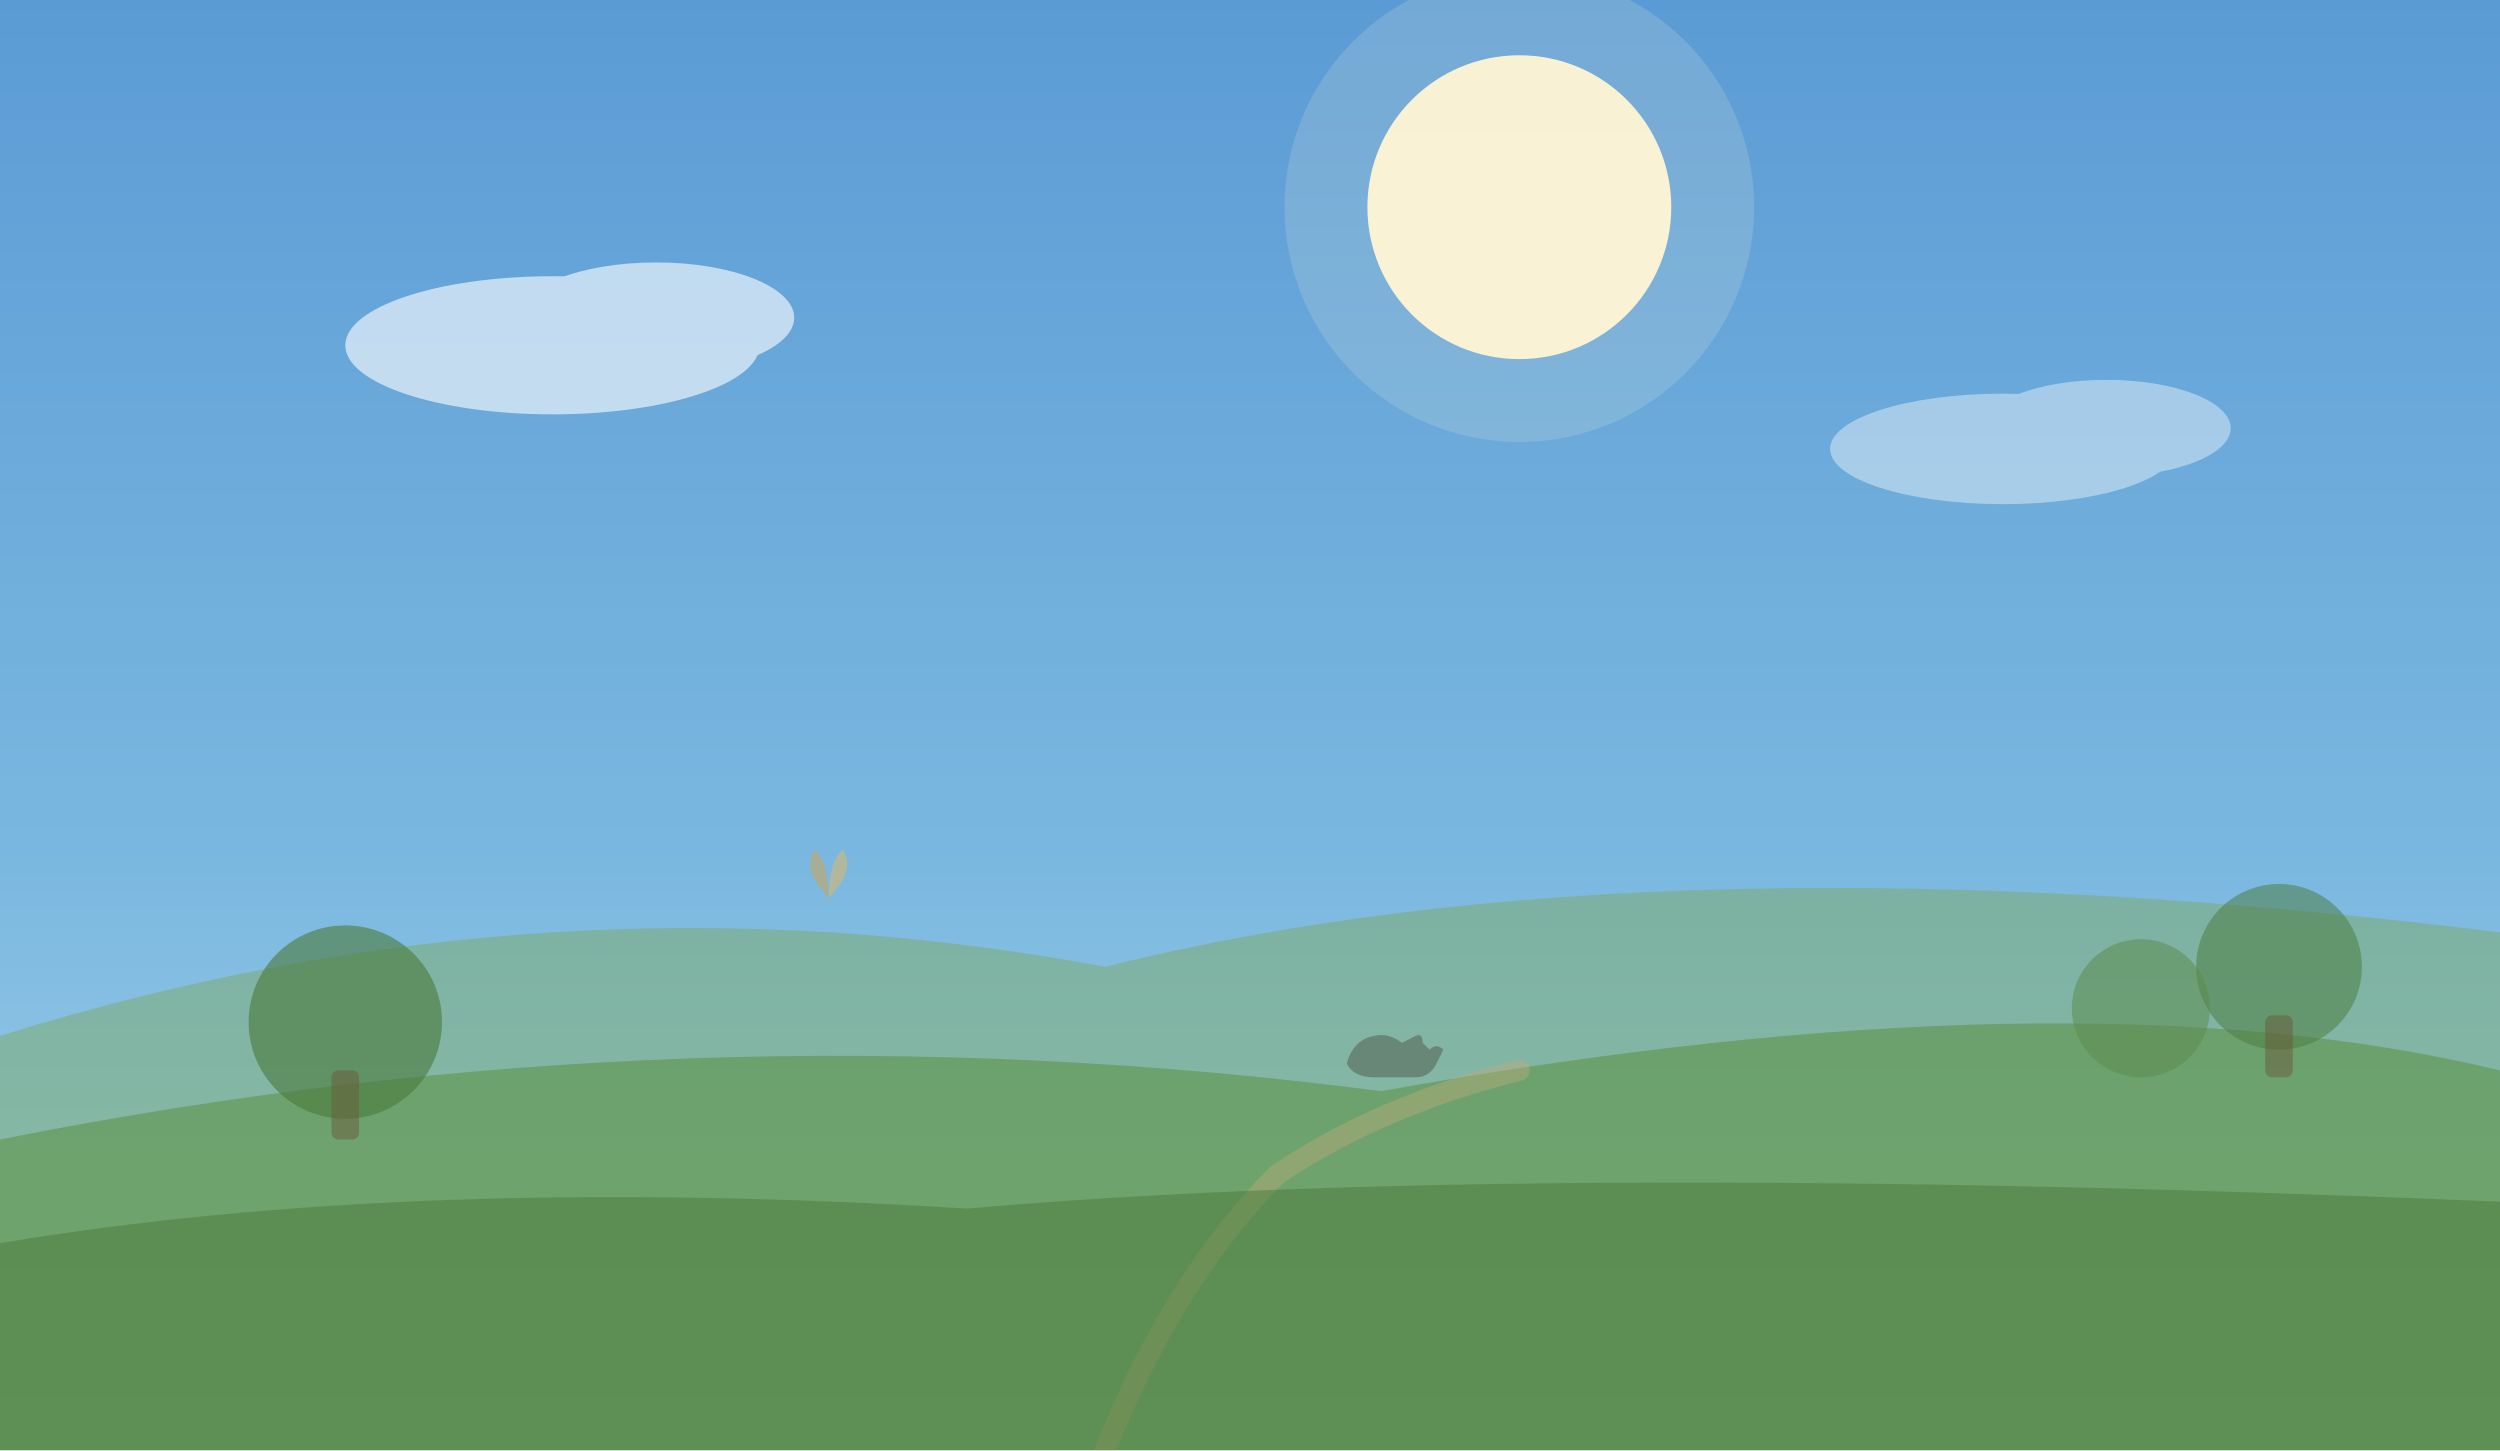
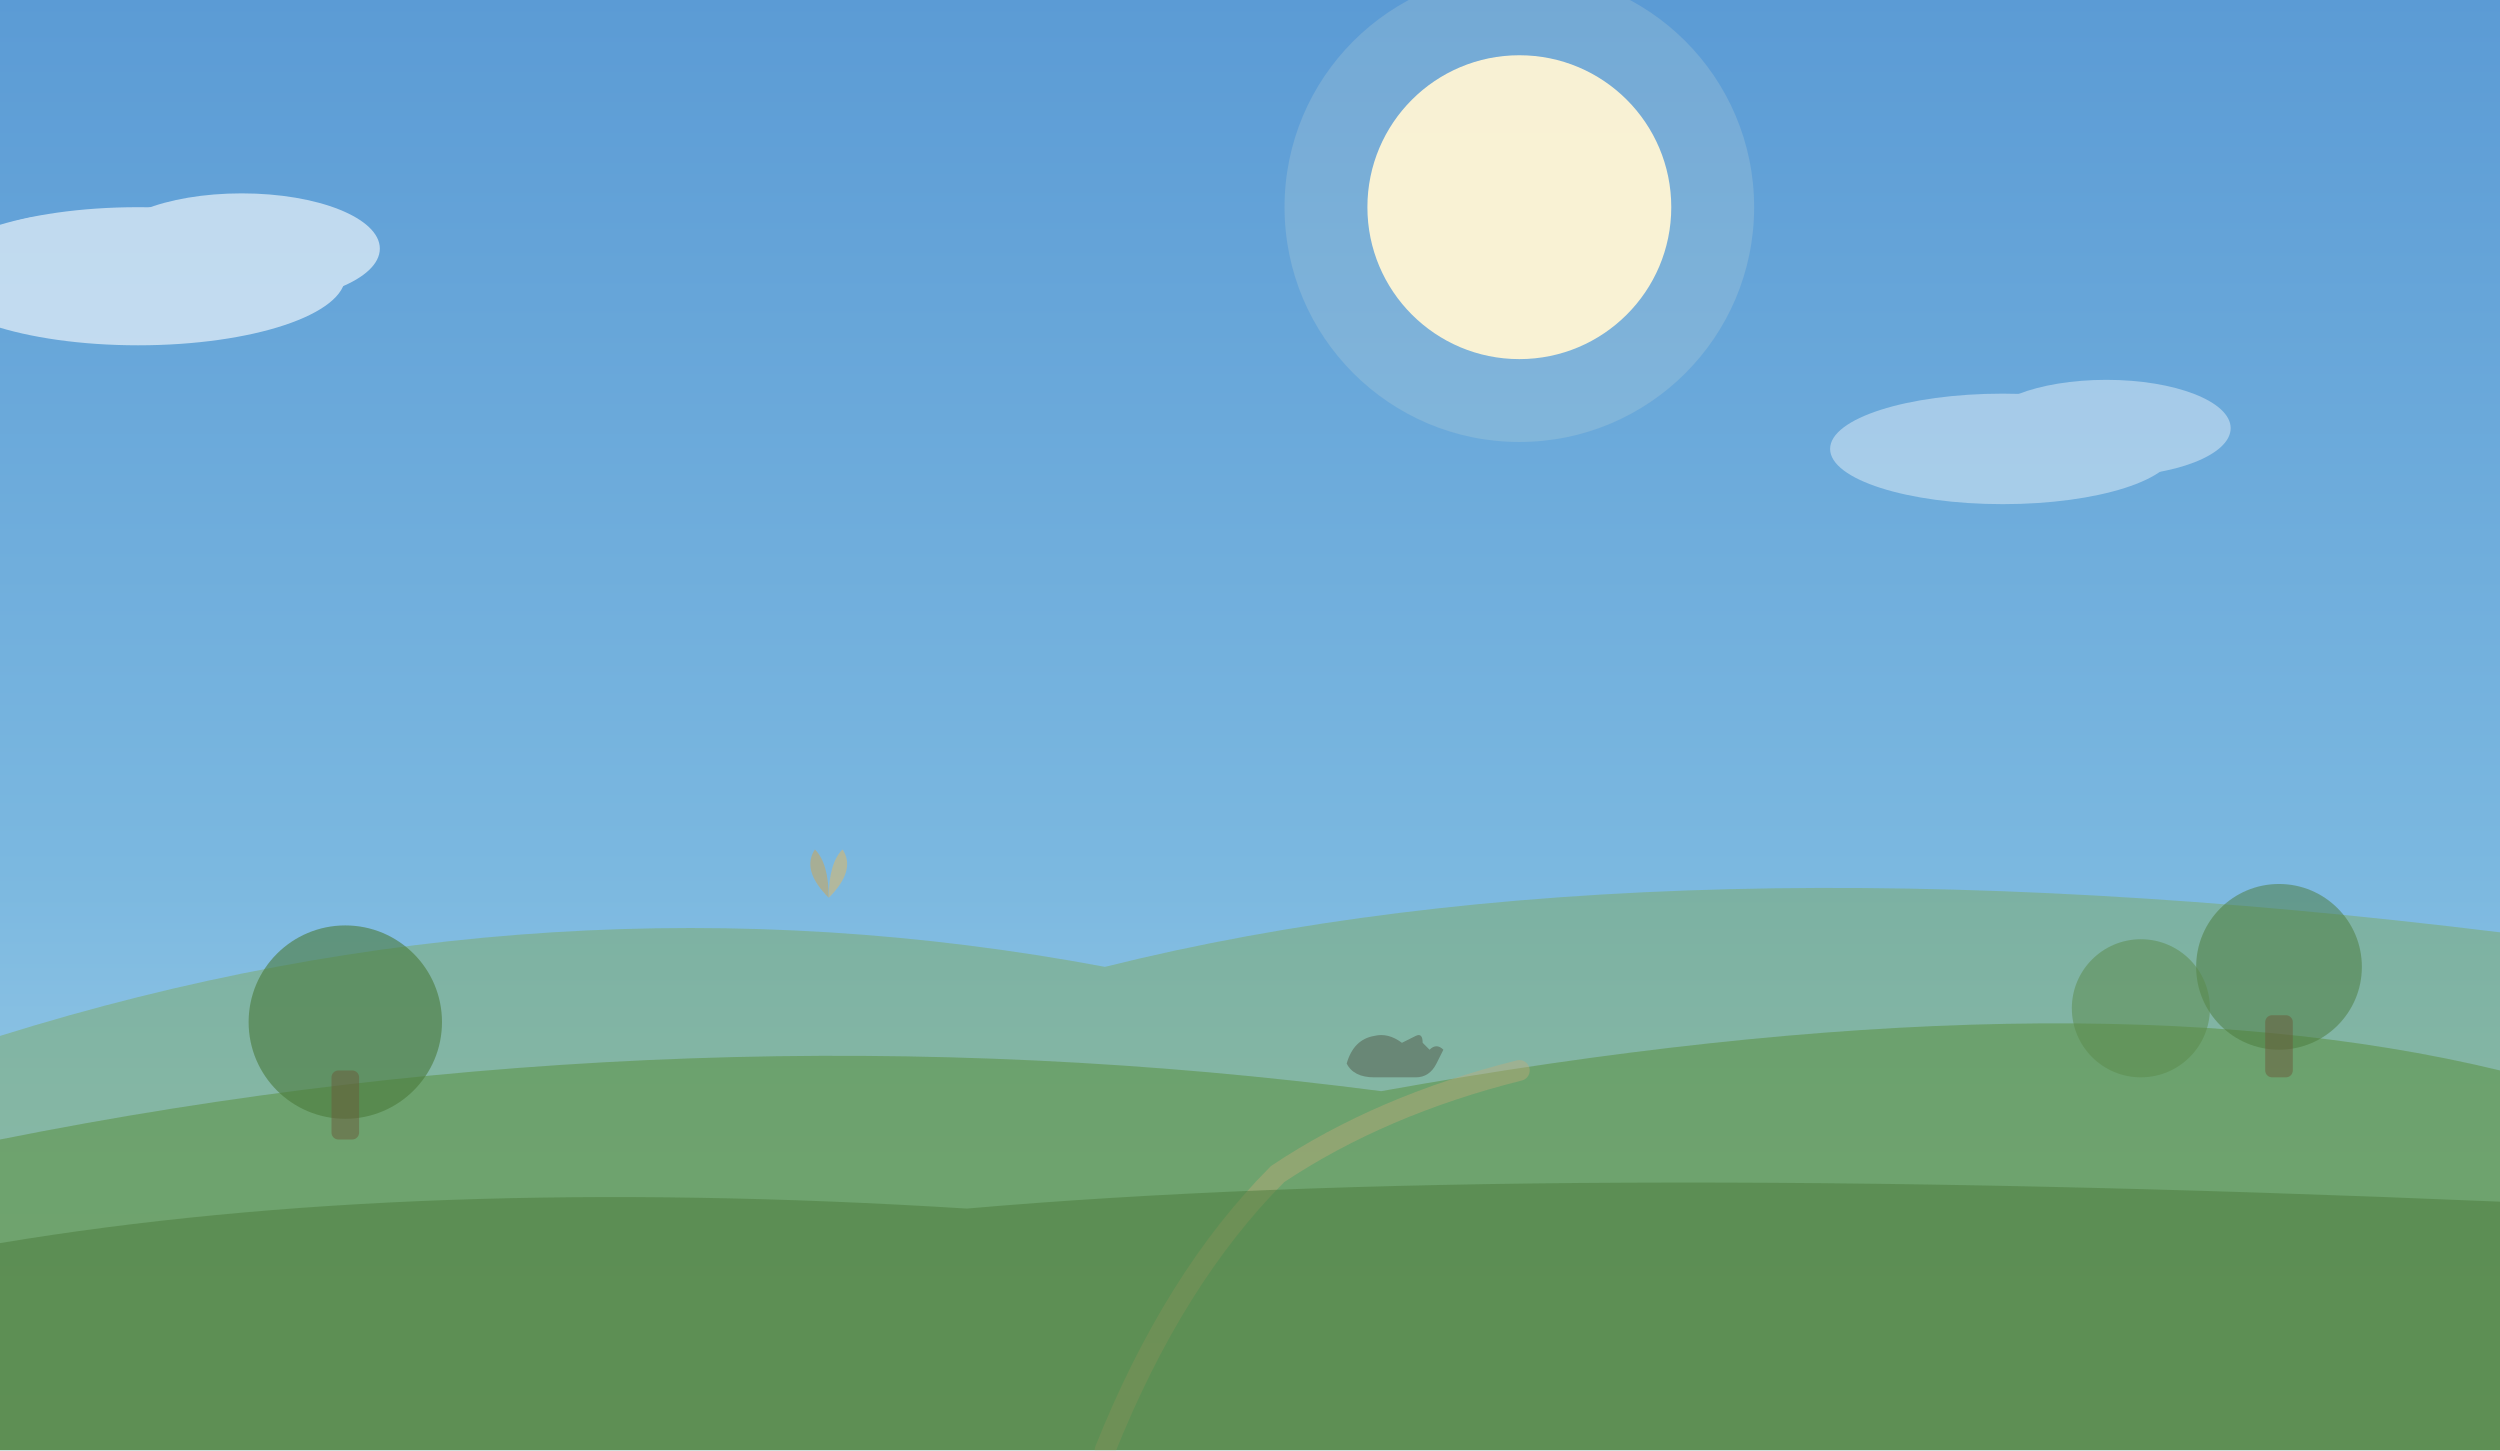
<svg xmlns="http://www.w3.org/2000/svg" viewBox="0 0 362 210" preserveAspectRatio="xMidYMid slice">
  <defs>
    <linearGradient id="sky-afternoon" x1="0" y1="0" x2="0" y2="1">
      <stop offset="0%" stop-color="#5B9BD5" />
      <stop offset="60%" stop-color="#7BB8E0" />
      <stop offset="100%" stop-color="#A8D4E8" />
    </linearGradient>
  </defs>
  <rect width="362" height="210" fill="url(#sky-afternoon)" />
  <circle r="22" fill="#FFF5D4" opacity="0.95" cy="30" cx="220" />
  <circle r="34" fill="#FFF5D4" opacity="0.15" cx="220" cy="30" />
  <g opacity="0.6">
-     <ellipse cx="80" cy="50" rx="30" ry="10" fill="white" />
-     <ellipse cx="95" cy="46" rx="20" ry="8" fill="white" />
-     <ellipse cx="70" cy="48" rx="15" ry="7" fill="white" />
+     <ellipse cx="20" cy="40" rx="30" ry="10" fill="white" />
+     <ellipse cx="35" cy="36" rx="20" ry="8" fill="white" />
+     <ellipse cx="10" cy="38" rx="15" ry="7" fill="white" />
  </g>
  <g opacity="0.4">
    <ellipse cx="290" cy="65" rx="25" ry="8" fill="white" />
    <ellipse cx="305" cy="62" rx="18" ry="7" fill="white" />
  </g>
  <path d="M0 150 Q80 125 160 140 Q240 120 362 135 L362 210 L0 210Z" fill="#7BAA65" opacity="0.5" />
  <path d="M0 165 Q100 145 200 158 Q300 140 362 155 L362 210 L0 210Z" fill="#5E944A" opacity="0.6" />
  <path d="M160 210 Q170 185 185 170 Q200 160 220 155" stroke="#C4AA78" stroke-width="3" fill="none" opacity="0.4" stroke-linecap="round" />
  <circle cx="50" cy="148" r="14" fill="#4A7A3A" opacity="0.6" />
  <rect x="48" y="155" width="4" height="10" fill="#6A5A3A" opacity="0.5" rx="1" />
  <circle cx="330" cy="140" r="12" fill="#4A7A3A" opacity="0.5" />
  <rect x="328" y="147" width="4" height="9" fill="#6A5A3A" opacity="0.5" rx="1" />
  <circle cx="310" cy="146" r="10" fill="#5A8A4A" opacity="0.5" />
  <g transform="translate(195, 148) scale(0.5)" opacity="0.35">
    <path d="M0 12 Q2 5 8 4 Q12 3 16 6 L20 4 Q22 3 22 6 L24 8 Q26 6 28 8 L26 12 Q24 16 20 16 L8 16 Q2 16 0 12Z" fill="#3A3020" />
  </g>
  <path d="M0 180 Q60 170 140 175 Q220 168 362 174 L362 210 L0 210Z" fill="#4A7A3A" opacity="0.5" />
  <g transform="translate(120, 130)" opacity="0.5">
    <path d="M0 0 Q-4 -4 -2 -7 Q0 -5 0 0" fill="#D4A34A" />
    <path d="M0 0 Q4 -4 2 -7 Q0 -5 0 0" fill="#E8B85A" />
  </g>
</svg>
